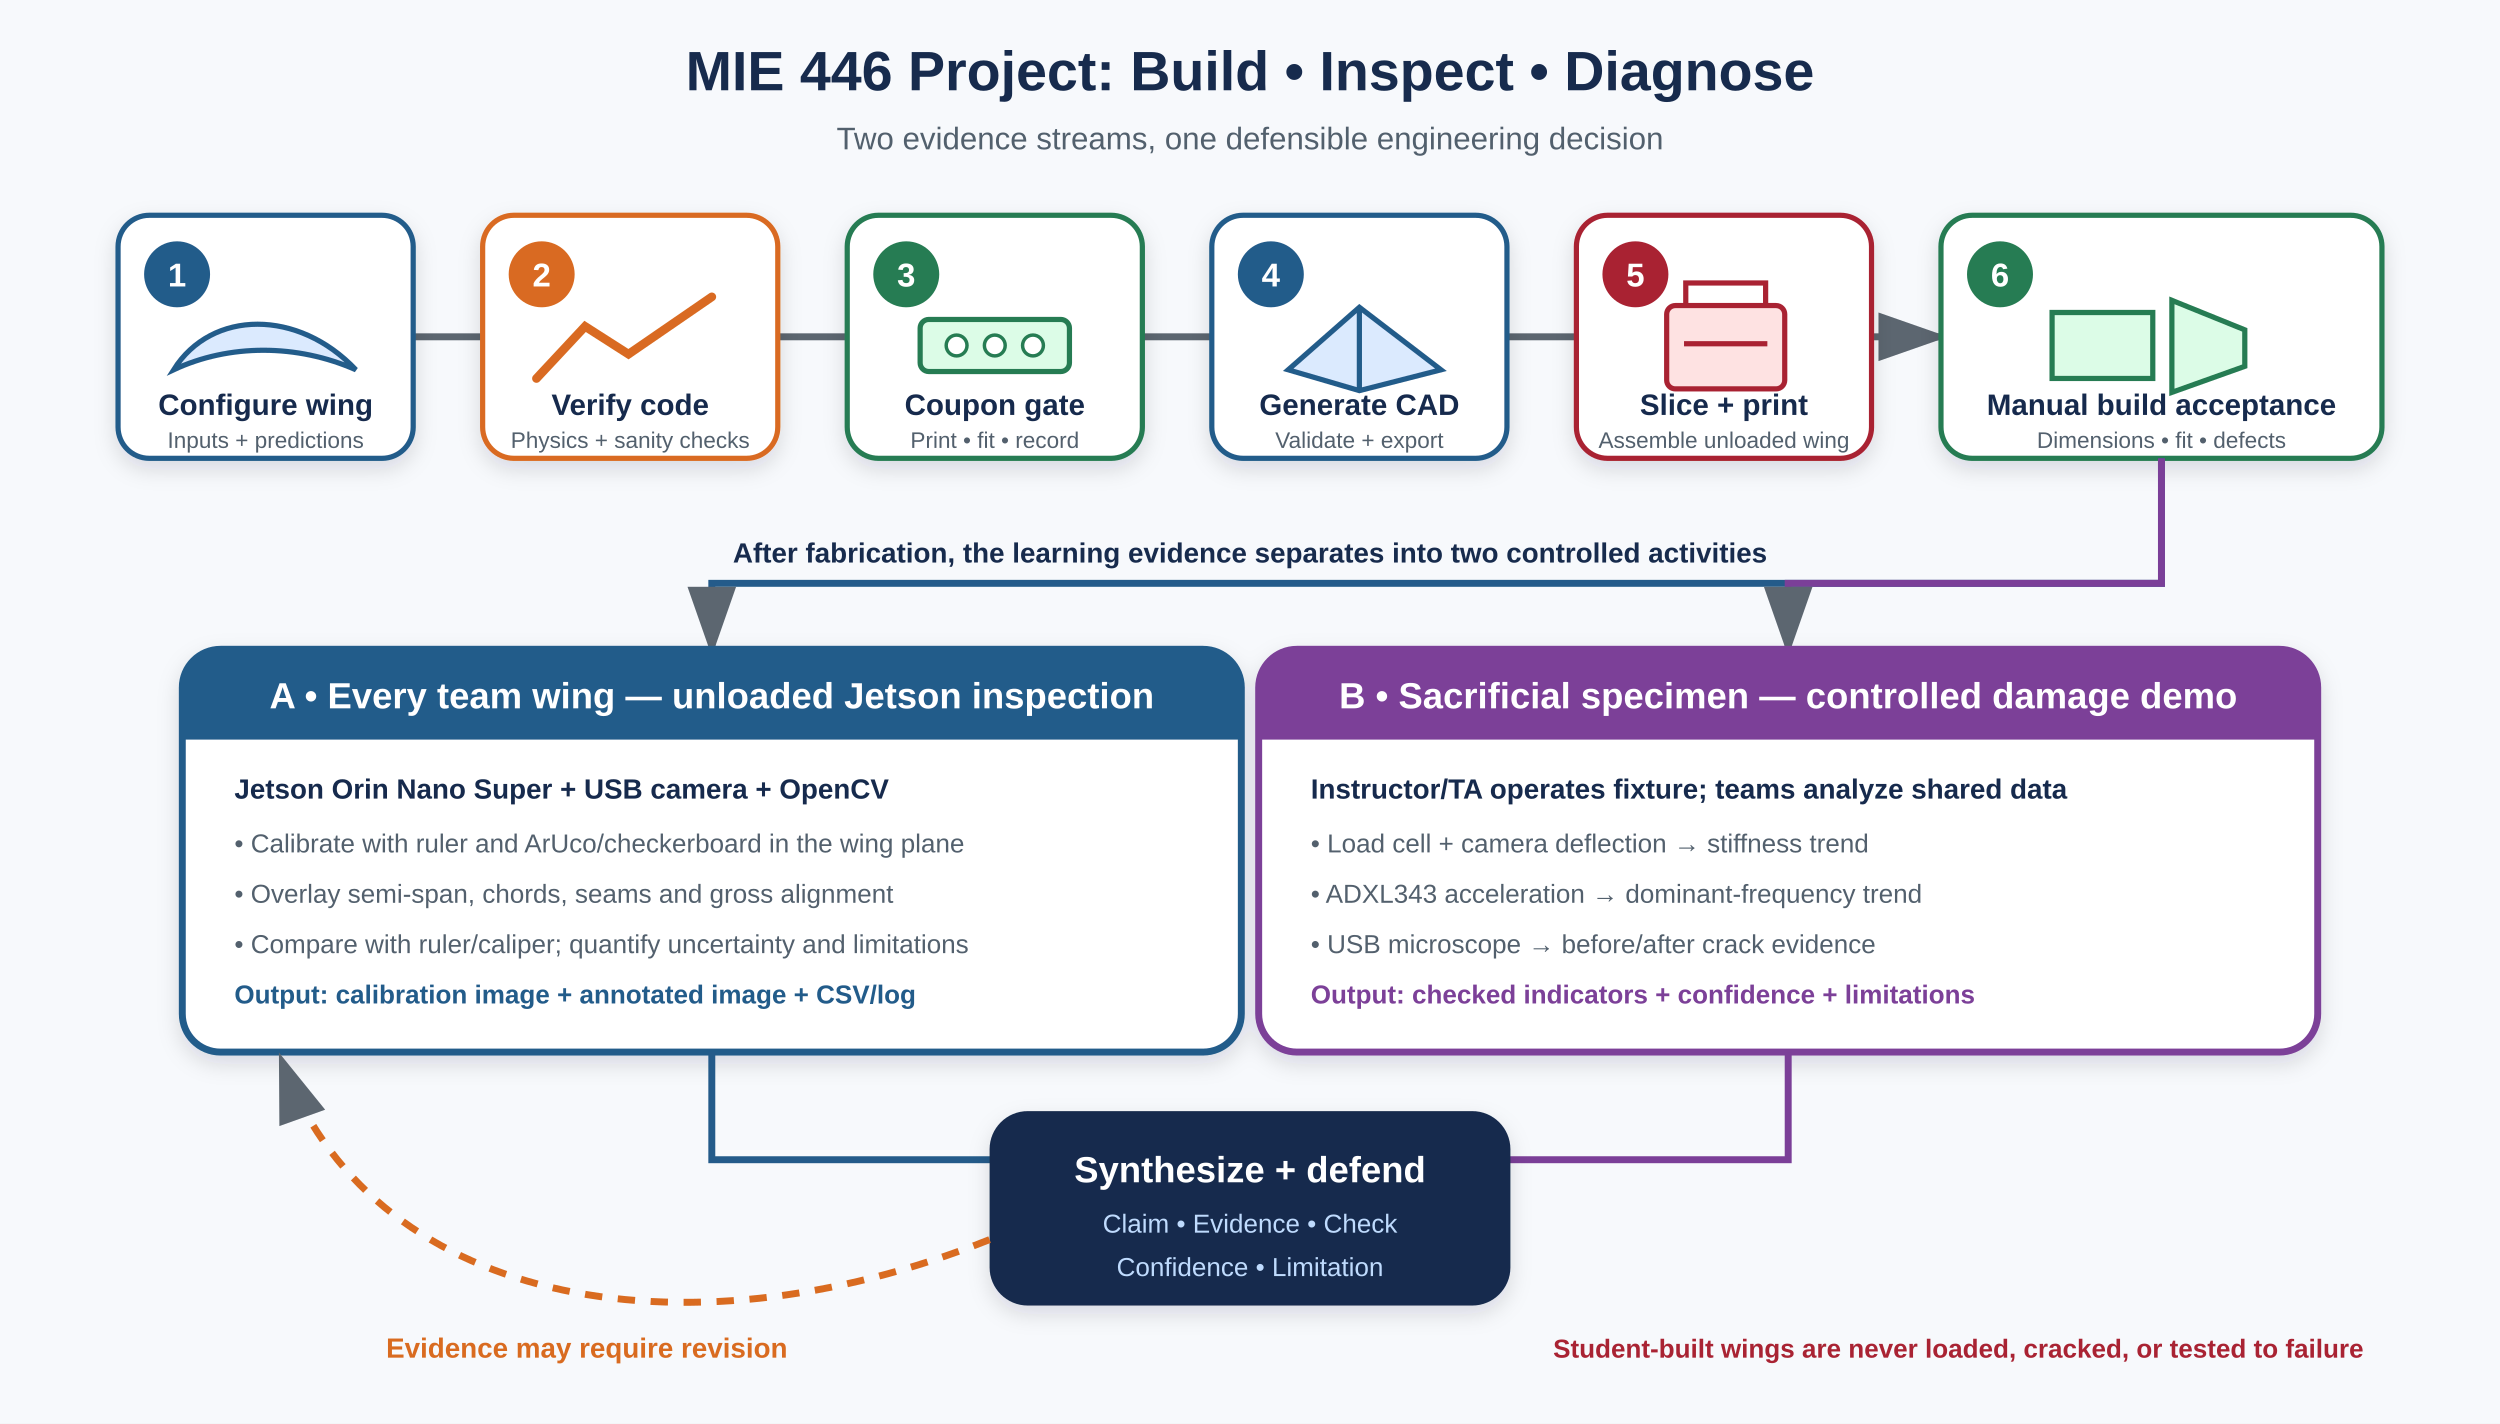
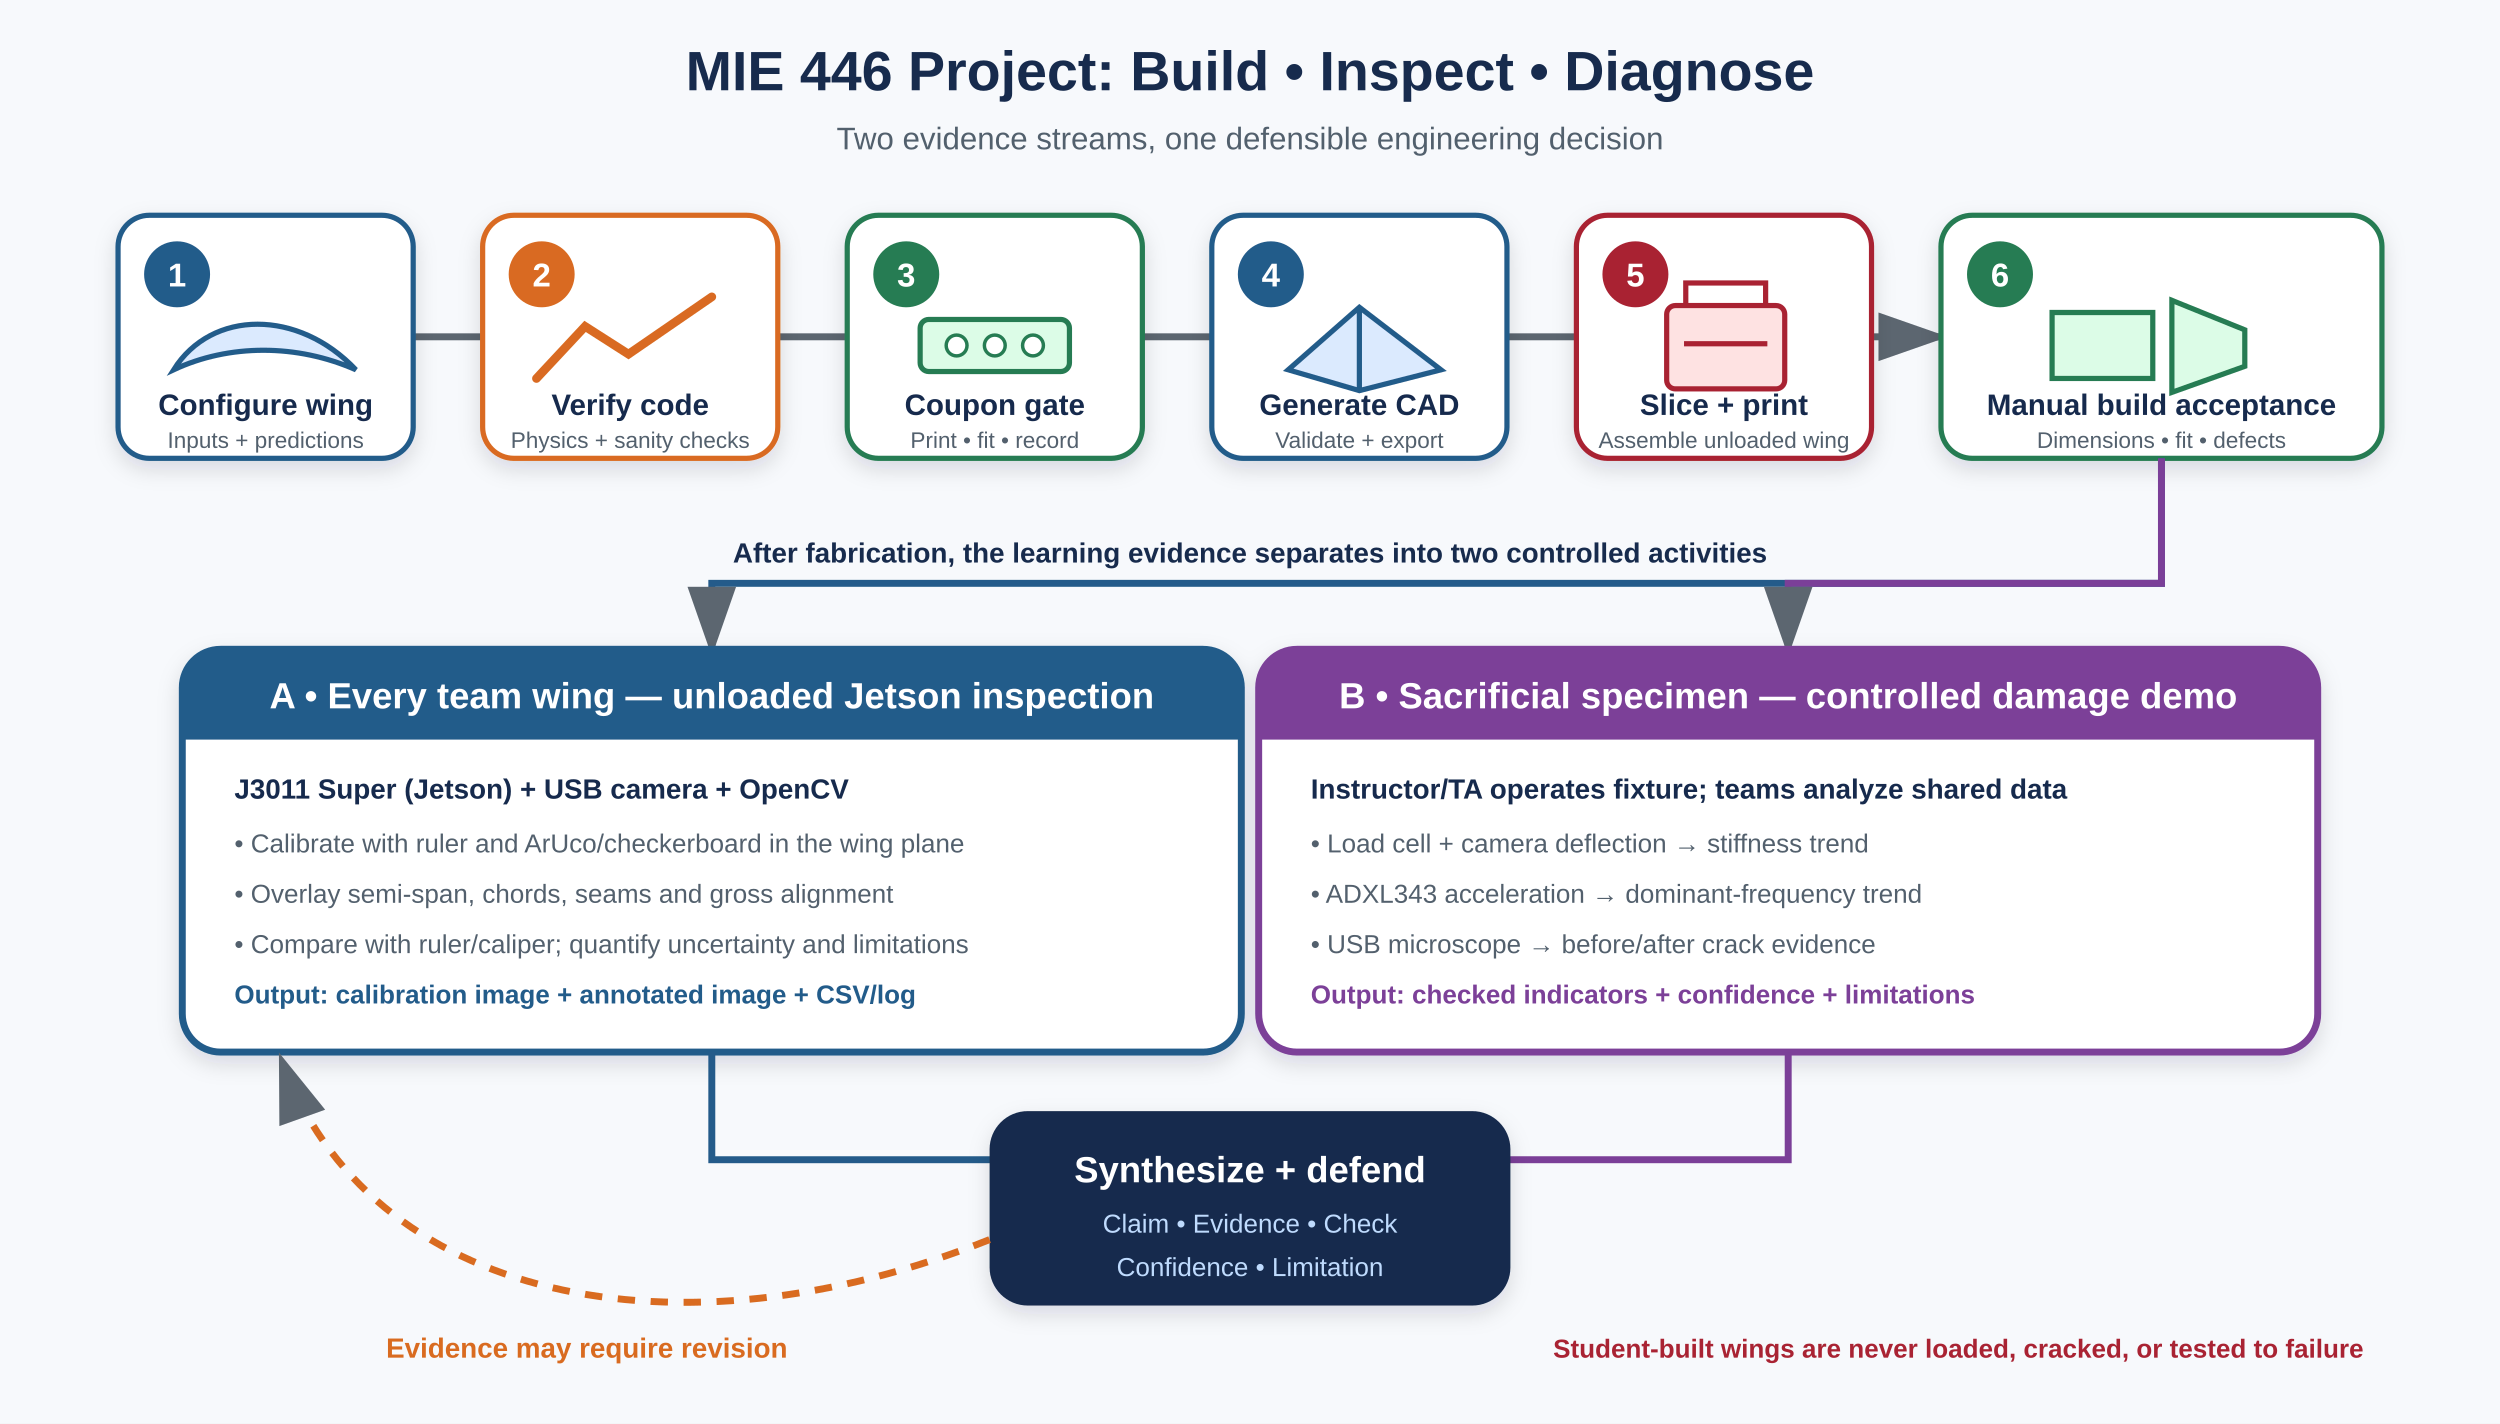
<svg xmlns="http://www.w3.org/2000/svg" width="1440" height="820" viewBox="0 0 1440 820" role="img" aria-labelledby="title desc">
  <defs>
    <marker id="arrow" markerWidth="11" markerHeight="11" refX="9" refY="3.5" orient="auto" markerUnits="strokeWidth">
      <path d="M0,0 L0,7 L10,3.5 z" fill="#5c6670" />
    </marker>
    <filter id="shadow" x="-15%" y="-15%" width="130%" height="140%">
      <feDropShadow dx="0" dy="5" stdDeviation="6" flood-color="#111827" flood-opacity="0.13" />
    </filter>
  </defs>
  <rect width="1440" height="820" fill="#f7f9fc" />
  <text x="720" y="52" text-anchor="middle" font-family="Arial, Helvetica, sans-serif" font-size="32" font-weight="700" fill="#172b4d">MIE 446 Project: Build • Inspect • Diagnose</text>
  <text x="720" y="86" text-anchor="middle" font-family="Arial, Helvetica, sans-serif" font-size="18" fill="#52606d">Two evidence streams, one defensible engineering decision</text>
  <path d="M238 194 H278 M448 194 H488 M658 194 H698 M868 194 H908 M1078 194 H1118" stroke="#5c6670" stroke-width="4" marker-end="url(#arrow)" />
  <g filter="url(#shadow)" font-family="Arial, Helvetica, sans-serif">
    <g>
      <rect x="68" y="124" width="170" height="140" rx="18" fill="white" stroke="#245b8a" stroke-width="3" />
      <circle cx="102" cy="158" r="19" fill="#245b8a" />
      <text x="102" y="165" text-anchor="middle" font-size="19" font-weight="700" fill="white">1</text>
      <path d="M100 213 C122 178 172 178 205 213 C171 198 132 198 100 213 Z" fill="#dbeafe" stroke="#245b8a" stroke-width="3" />
      <text x="153" y="239" text-anchor="middle" font-size="17" font-weight="700" fill="#172b4d">Configure wing</text>
      <text x="153" y="258" text-anchor="middle" font-size="13" fill="#52606d">Inputs + predictions</text>
    </g>
    <g>
      <rect x="278" y="124" width="170" height="140" rx="18" fill="white" stroke="#d96b20" stroke-width="3" />
      <circle cx="312" cy="158" r="19" fill="#d96b20" />
      <text x="312" y="165" text-anchor="middle" font-size="19" font-weight="700" fill="white">2</text>
      <path d="M309 218 L337 188 L362 204 L410 171" fill="none" stroke="#d96b20" stroke-width="5" stroke-linecap="round" />
      <text x="363" y="239" text-anchor="middle" font-size="17" font-weight="700" fill="#172b4d">Verify code</text>
      <text x="363" y="258" text-anchor="middle" font-size="13" fill="#52606d">Physics + sanity checks</text>
    </g>
    <g>
      <rect x="488" y="124" width="170" height="140" rx="18" fill="white" stroke="#267b52" stroke-width="3" />
      <circle cx="522" cy="158" r="19" fill="#267b52" />
      <text x="522" y="165" text-anchor="middle" font-size="19" font-weight="700" fill="white">3</text>
      <rect x="530" y="184" width="86" height="30" rx="5" fill="#dcfce7" stroke="#267b52" stroke-width="3" />
      <circle cx="551" cy="199" r="6" fill="white" stroke="#267b52" stroke-width="2" />
      <circle cx="573" cy="199" r="6" fill="white" stroke="#267b52" stroke-width="2" />
      <circle cx="595" cy="199" r="6" fill="white" stroke="#267b52" stroke-width="2" />
      <text x="573" y="239" text-anchor="middle" font-size="17" font-weight="700" fill="#172b4d">Coupon gate</text>
      <text x="573" y="258" text-anchor="middle" font-size="13" fill="#52606d">Print • fit • record</text>
    </g>
    <g>
      <rect x="698" y="124" width="170" height="140" rx="18" fill="white" stroke="#245b8a" stroke-width="3" />
      <circle cx="732" cy="158" r="19" fill="#245b8a" />
      <text x="732" y="165" text-anchor="middle" font-size="19" font-weight="700" fill="white">4</text>
      <path d="M742 213 L783 177 L830 213 L783 225 Z M783 177 V225" fill="#dbeafe" stroke="#245b8a" stroke-width="3" />
      <text x="783" y="239" text-anchor="middle" font-size="17" font-weight="700" fill="#172b4d">Generate CAD</text>
      <text x="783" y="258" text-anchor="middle" font-size="13" fill="#52606d">Validate + export</text>
    </g>
    <g>
      <rect x="908" y="124" width="170" height="140" rx="18" fill="white" stroke="#a92333" stroke-width="3" />
      <circle cx="942" cy="158" r="19" fill="#a92333" />
      <text x="942" y="165" text-anchor="middle" font-size="19" font-weight="700" fill="white">5</text>
      <rect x="960" y="176" width="68" height="48" rx="5" fill="#fee2e2" stroke="#a92333" stroke-width="3" />
      <path d="M971 176 V163 H1017 V176 M970 198 H1018" fill="none" stroke="#a92333" stroke-width="3" />
      <text x="993" y="239" text-anchor="middle" font-size="17" font-weight="700" fill="#172b4d">Slice + print</text>
      <text x="993" y="258" text-anchor="middle" font-size="13" fill="#52606d">Assemble unloaded wing</text>
    </g>
    <g>
      <rect x="1118" y="124" width="254" height="140" rx="18" fill="white" stroke="#267b52" stroke-width="3" />
      <circle cx="1152" cy="158" r="19" fill="#267b52" />
      <text x="1152" y="165" text-anchor="middle" font-size="19" font-weight="700" fill="white">6</text>
      <path d="M1182 180 H1240 V218 H1182 Z M1251 173 L1293 190 V211 L1251 226 Z" fill="#dcfce7" stroke="#267b52" stroke-width="3" />
      <text x="1245" y="239" text-anchor="middle" font-size="17" font-weight="700" fill="#172b4d">Manual build acceptance</text>
      <text x="1245" y="258" text-anchor="middle" font-size="13" fill="#52606d">Dimensions • fit • defects</text>
    </g>
  </g>
  <path d="M1245 264 V336 H410 V374" fill="none" stroke="#245b8a" stroke-width="4" marker-end="url(#arrow)" />
  <path d="M1245 264 V336 H1030 V374" fill="none" stroke="#7b3f98" stroke-width="4" marker-end="url(#arrow)" />
  <text x="720" y="324" text-anchor="middle" font-family="Arial" font-size="16" font-weight="700" fill="#172b4d">After fabrication, the learning evidence separates into two controlled activities</text>
  <g filter="url(#shadow)" font-family="Arial, Helvetica, sans-serif">
    <rect x="105" y="374" width="610" height="232" rx="22" fill="white" stroke="#245b8a" stroke-width="4" />
    <path d="M127 374 H693 Q715 374 715 396 V426 H105 V396 Q105 374 127 374" fill="#245b8a" />
    <text x="410" y="408" text-anchor="middle" font-size="21" font-weight="700" fill="white">A • Every team wing — unloaded Jetson inspection</text>
-     <text x="135" y="460" font-size="16" font-weight="700" fill="#172b4d">Jetson Orin Nano Super + USB camera + OpenCV</text>
+     <text x="135" y="460" font-size="16" font-weight="700" fill="#172b4d">J3011 Super (Jetson) + USB camera + OpenCV</text>
    <text x="135" y="491" font-size="15" fill="#52606d">• Calibrate with ruler and ArUco/checkerboard in the wing plane</text>
    <text x="135" y="520" font-size="15" fill="#52606d">• Overlay semi-span, chords, seams and gross alignment</text>
    <text x="135" y="549" font-size="15" fill="#52606d">• Compare with ruler/caliper; quantify uncertainty and limitations</text>
    <text x="135" y="578" font-size="15" font-weight="700" fill="#245b8a">Output: calibration image + annotated image + CSV/log</text>
    <rect x="725" y="374" width="610" height="232" rx="22" fill="white" stroke="#7b3f98" stroke-width="4" />
    <path d="M747 374 H1313 Q1335 374 1335 396 V426 H725 V396 Q725 374 747 374" fill="#7b3f98" />
    <text x="1030" y="408" text-anchor="middle" font-size="21" font-weight="700" fill="white">B • Sacrificial specimen — controlled damage demo</text>
    <text x="755" y="460" font-size="16" font-weight="700" fill="#172b4d">Instructor/TA operates fixture; teams analyze shared data</text>
    <text x="755" y="491" font-size="15" fill="#52606d">• Load cell + camera deflection → stiffness trend</text>
    <text x="755" y="520" font-size="15" fill="#52606d">• ADXL343 acceleration → dominant-frequency trend</text>
    <text x="755" y="549" font-size="15" fill="#52606d">• USB microscope → before/after crack evidence</text>
    <text x="755" y="578" font-size="15" font-weight="700" fill="#7b3f98">Output: checked indicators + confidence + limitations</text>
  </g>
  <path d="M410 606 V668 H655" fill="none" stroke="#245b8a" stroke-width="4" marker-end="url(#arrow)" />
  <path d="M1030 606 V668 H785" fill="none" stroke="#7b3f98" stroke-width="4" marker-end="url(#arrow)" />
  <g filter="url(#shadow)" font-family="Arial, Helvetica, sans-serif">
    <rect x="570" y="640" width="300" height="112" rx="22" fill="#172b4d" />
    <text x="720" y="681" text-anchor="middle" font-size="21" font-weight="700" fill="white">Synthesize + defend</text>
    <text x="720" y="710" text-anchor="middle" font-size="15" fill="#bfdbfe">Claim • Evidence • Check</text>
    <text x="720" y="735" text-anchor="middle" font-size="15" fill="#bfdbfe">Confidence • Limitation</text>
  </g>
  <path d="M570 714 C390 786 212 750 162 610" fill="none" stroke="#d96b20" stroke-width="4" stroke-dasharray="10 9" marker-end="url(#arrow)" />
  <text x="338" y="782" text-anchor="middle" font-family="Arial" font-size="16" font-weight="700" fill="#d96b20">Evidence may require revision</text>
  <text x="1128" y="782" text-anchor="middle" font-family="Arial" font-size="15" font-weight="700" fill="#a92333">Student-built wings are never loaded, cracked, or tested to failure</text>
</svg>
